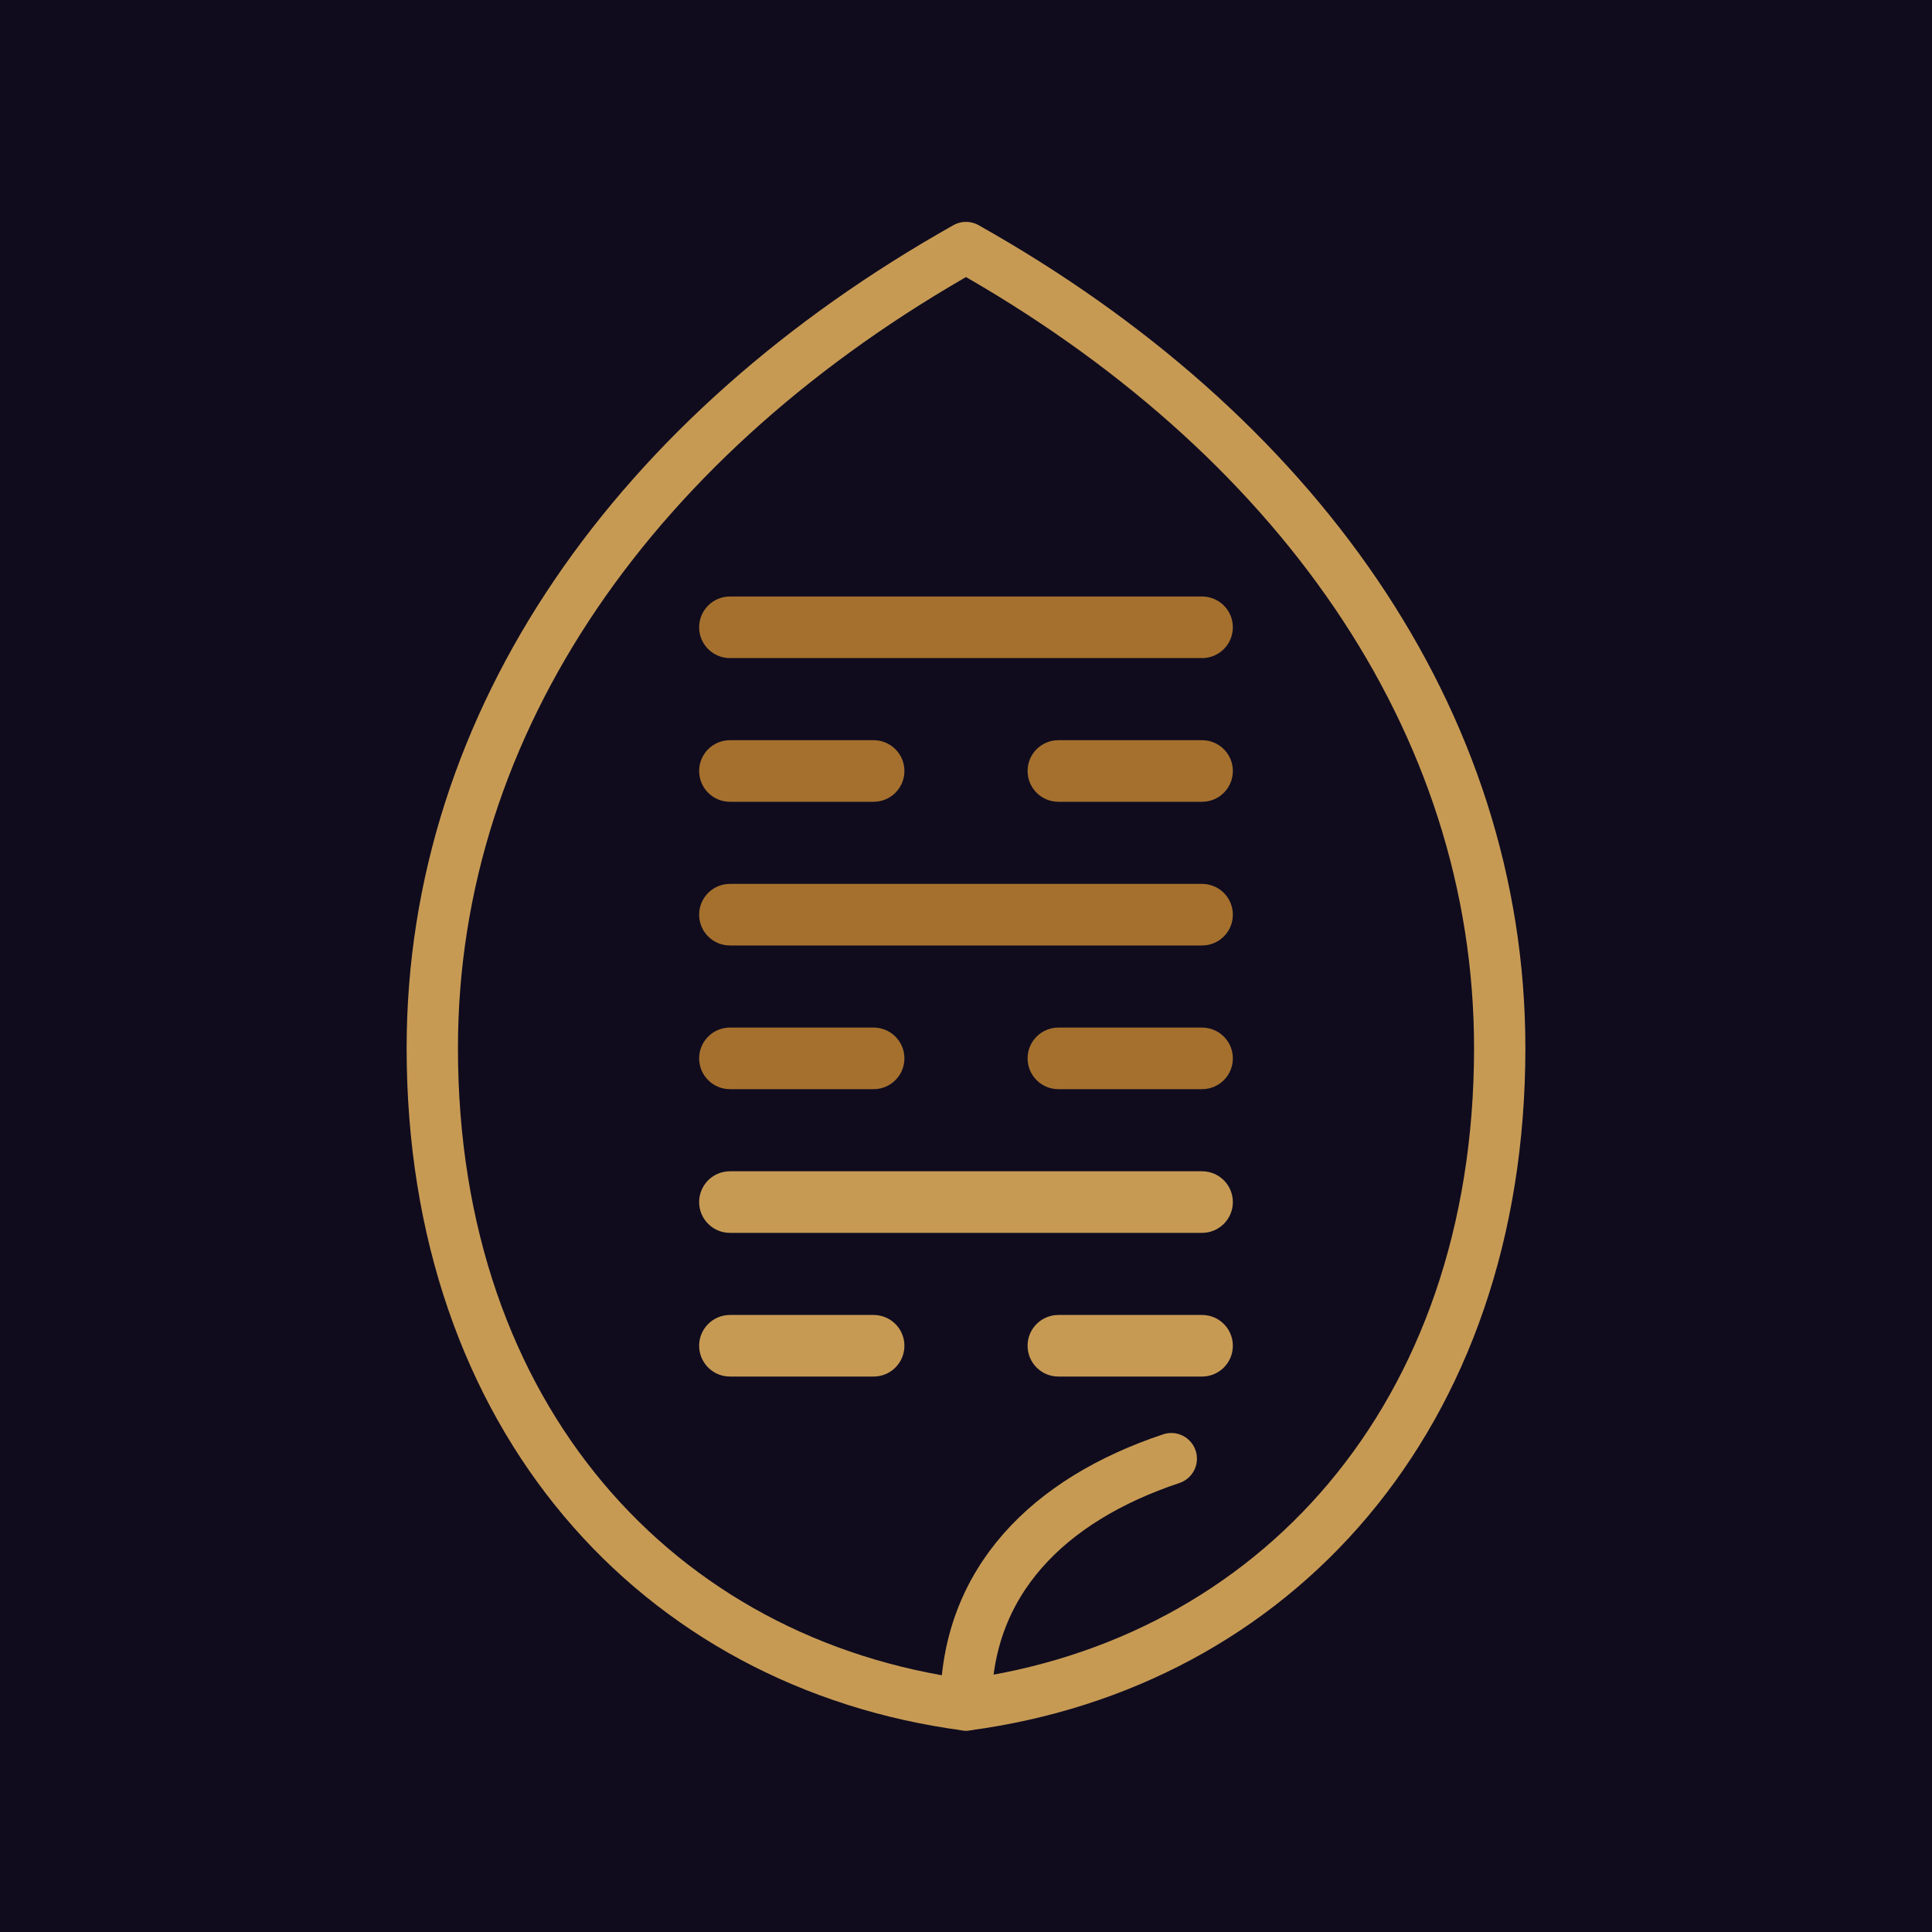
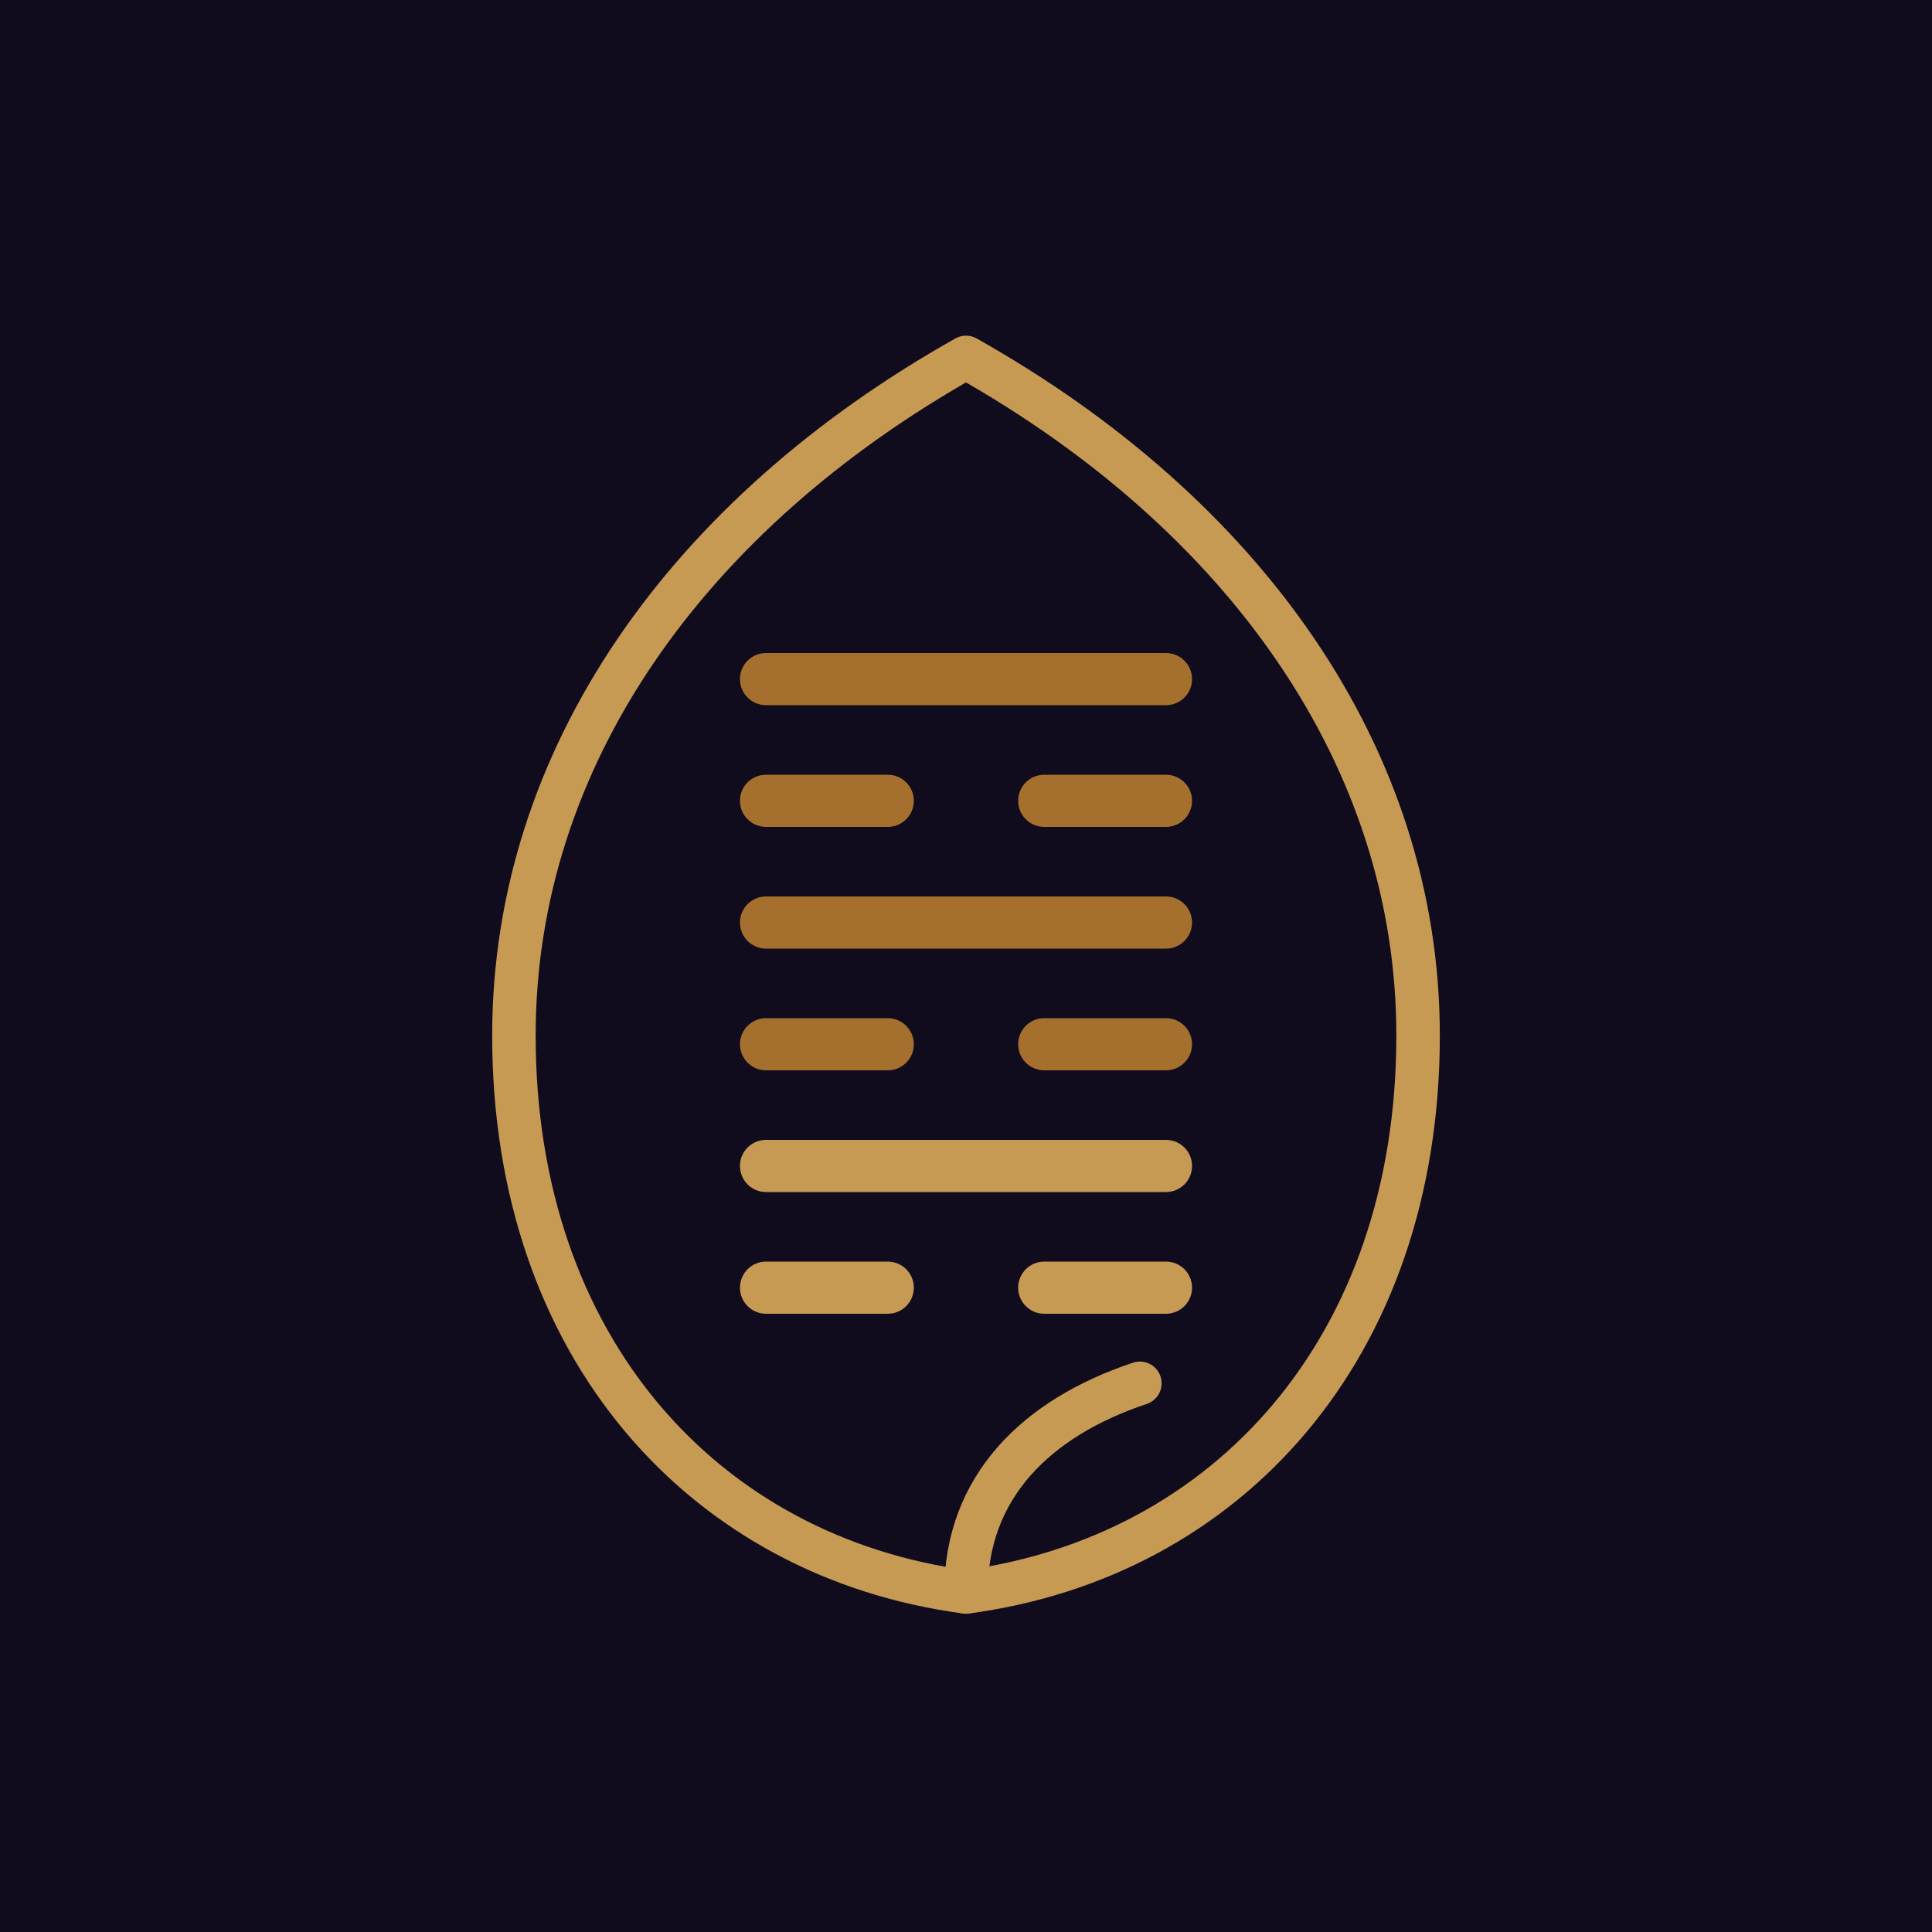
<svg xmlns="http://www.w3.org/2000/svg" viewBox="0 0 80 80">
  <rect width="80" height="80" fill="#100c1e" />
-   <g transform="translate(6 6) scale(.85)">
+   <g transform="translate(11.2 11.2) scale(.72)">
    <path d="M40 5C24 14 14 28 14 44c0 18 11 30 26 32 15-2 26-14 26-32C66 28 56 14 40 5Z" fill="none" stroke="#c79a54" stroke-width="2.5" stroke-linejoin="round" />
    <g fill="#a5702e">
      <rect x="27" y="22" width="26" height="3" rx="1.5" />
      <rect x="27" y="29" width="10" height="3" rx="1.5" />
      <rect x="43" y="29" width="10" height="3" rx="1.5" />
      <rect x="27" y="36" width="26" height="3" rx="1.5" />
      <rect x="27" y="43" width="10" height="3" rx="1.5" />
      <rect x="43" y="43" width="10" height="3" rx="1.5" />
    </g>
    <g fill="#c79a54">
      <rect x="27" y="50" width="26" height="3" rx="1.5" />
      <rect x="27" y="57" width="10" height="3" rx="1.5" />
      <rect x="43" y="57" width="10" height="3" rx="1.5" />
    </g>
    <path d="M40 76c0-6 4-10 10-12" fill="none" stroke="#c79a54" stroke-width="2.5" stroke-linecap="round" />
  </g>
</svg>
